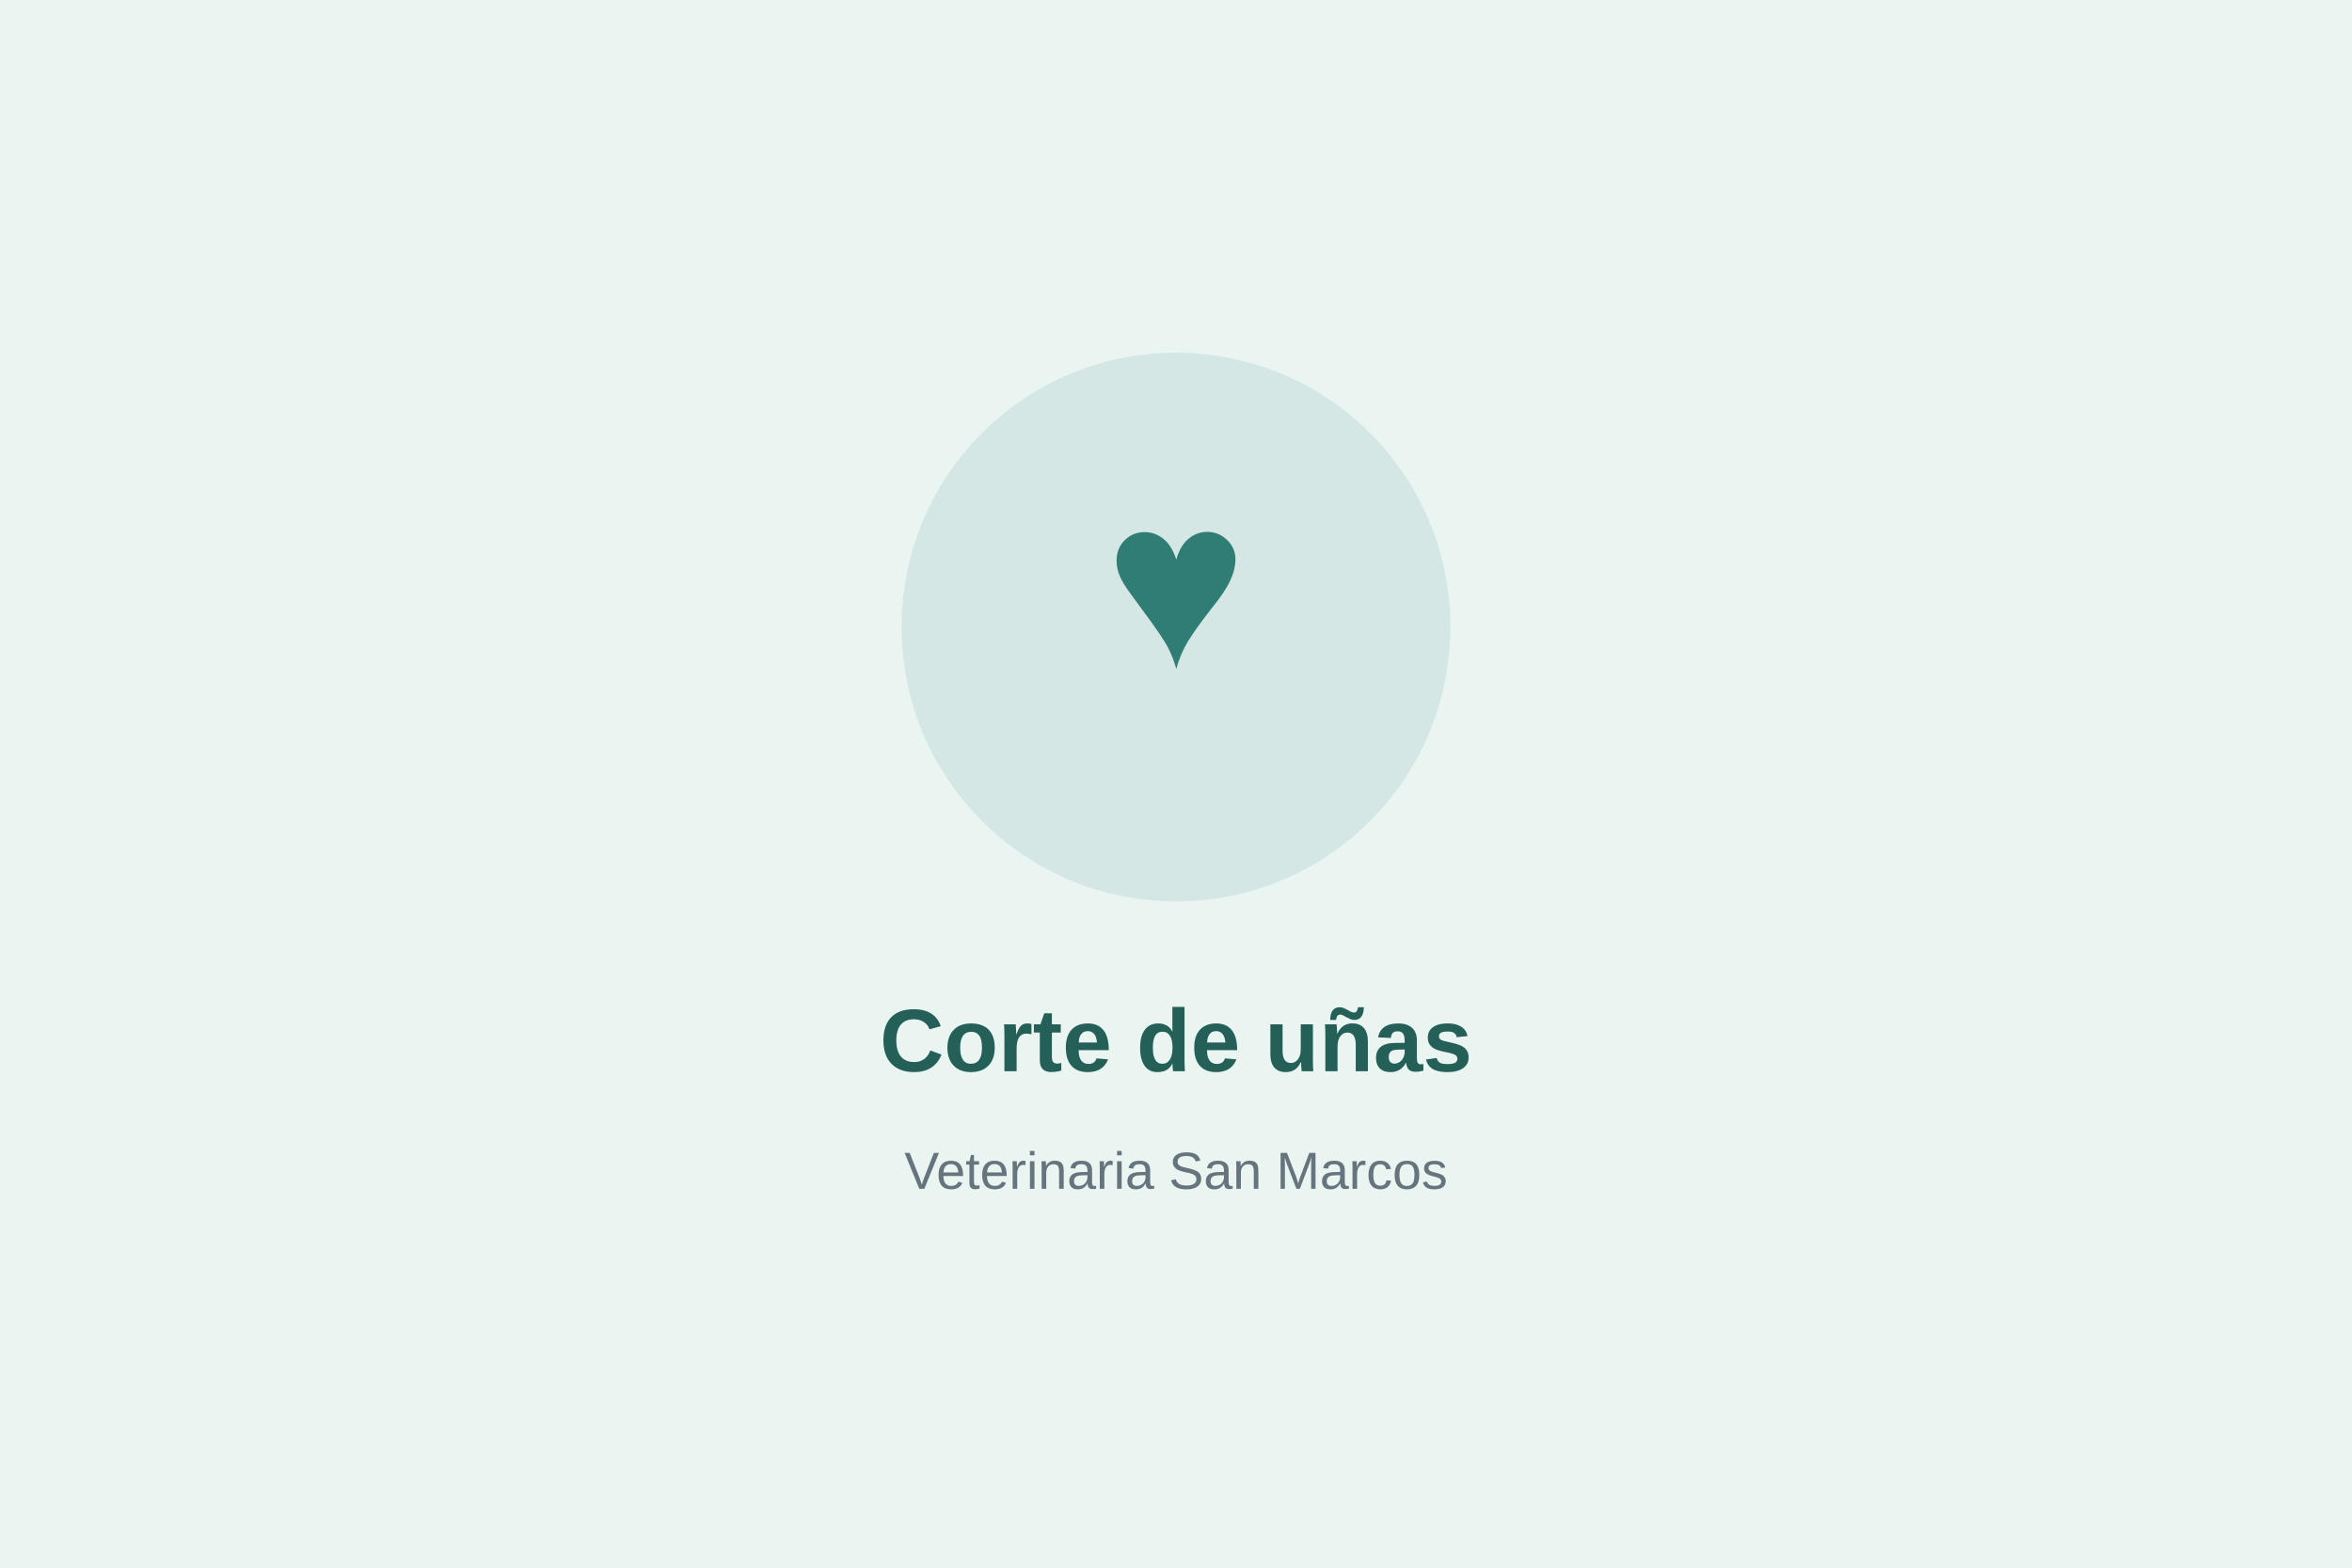
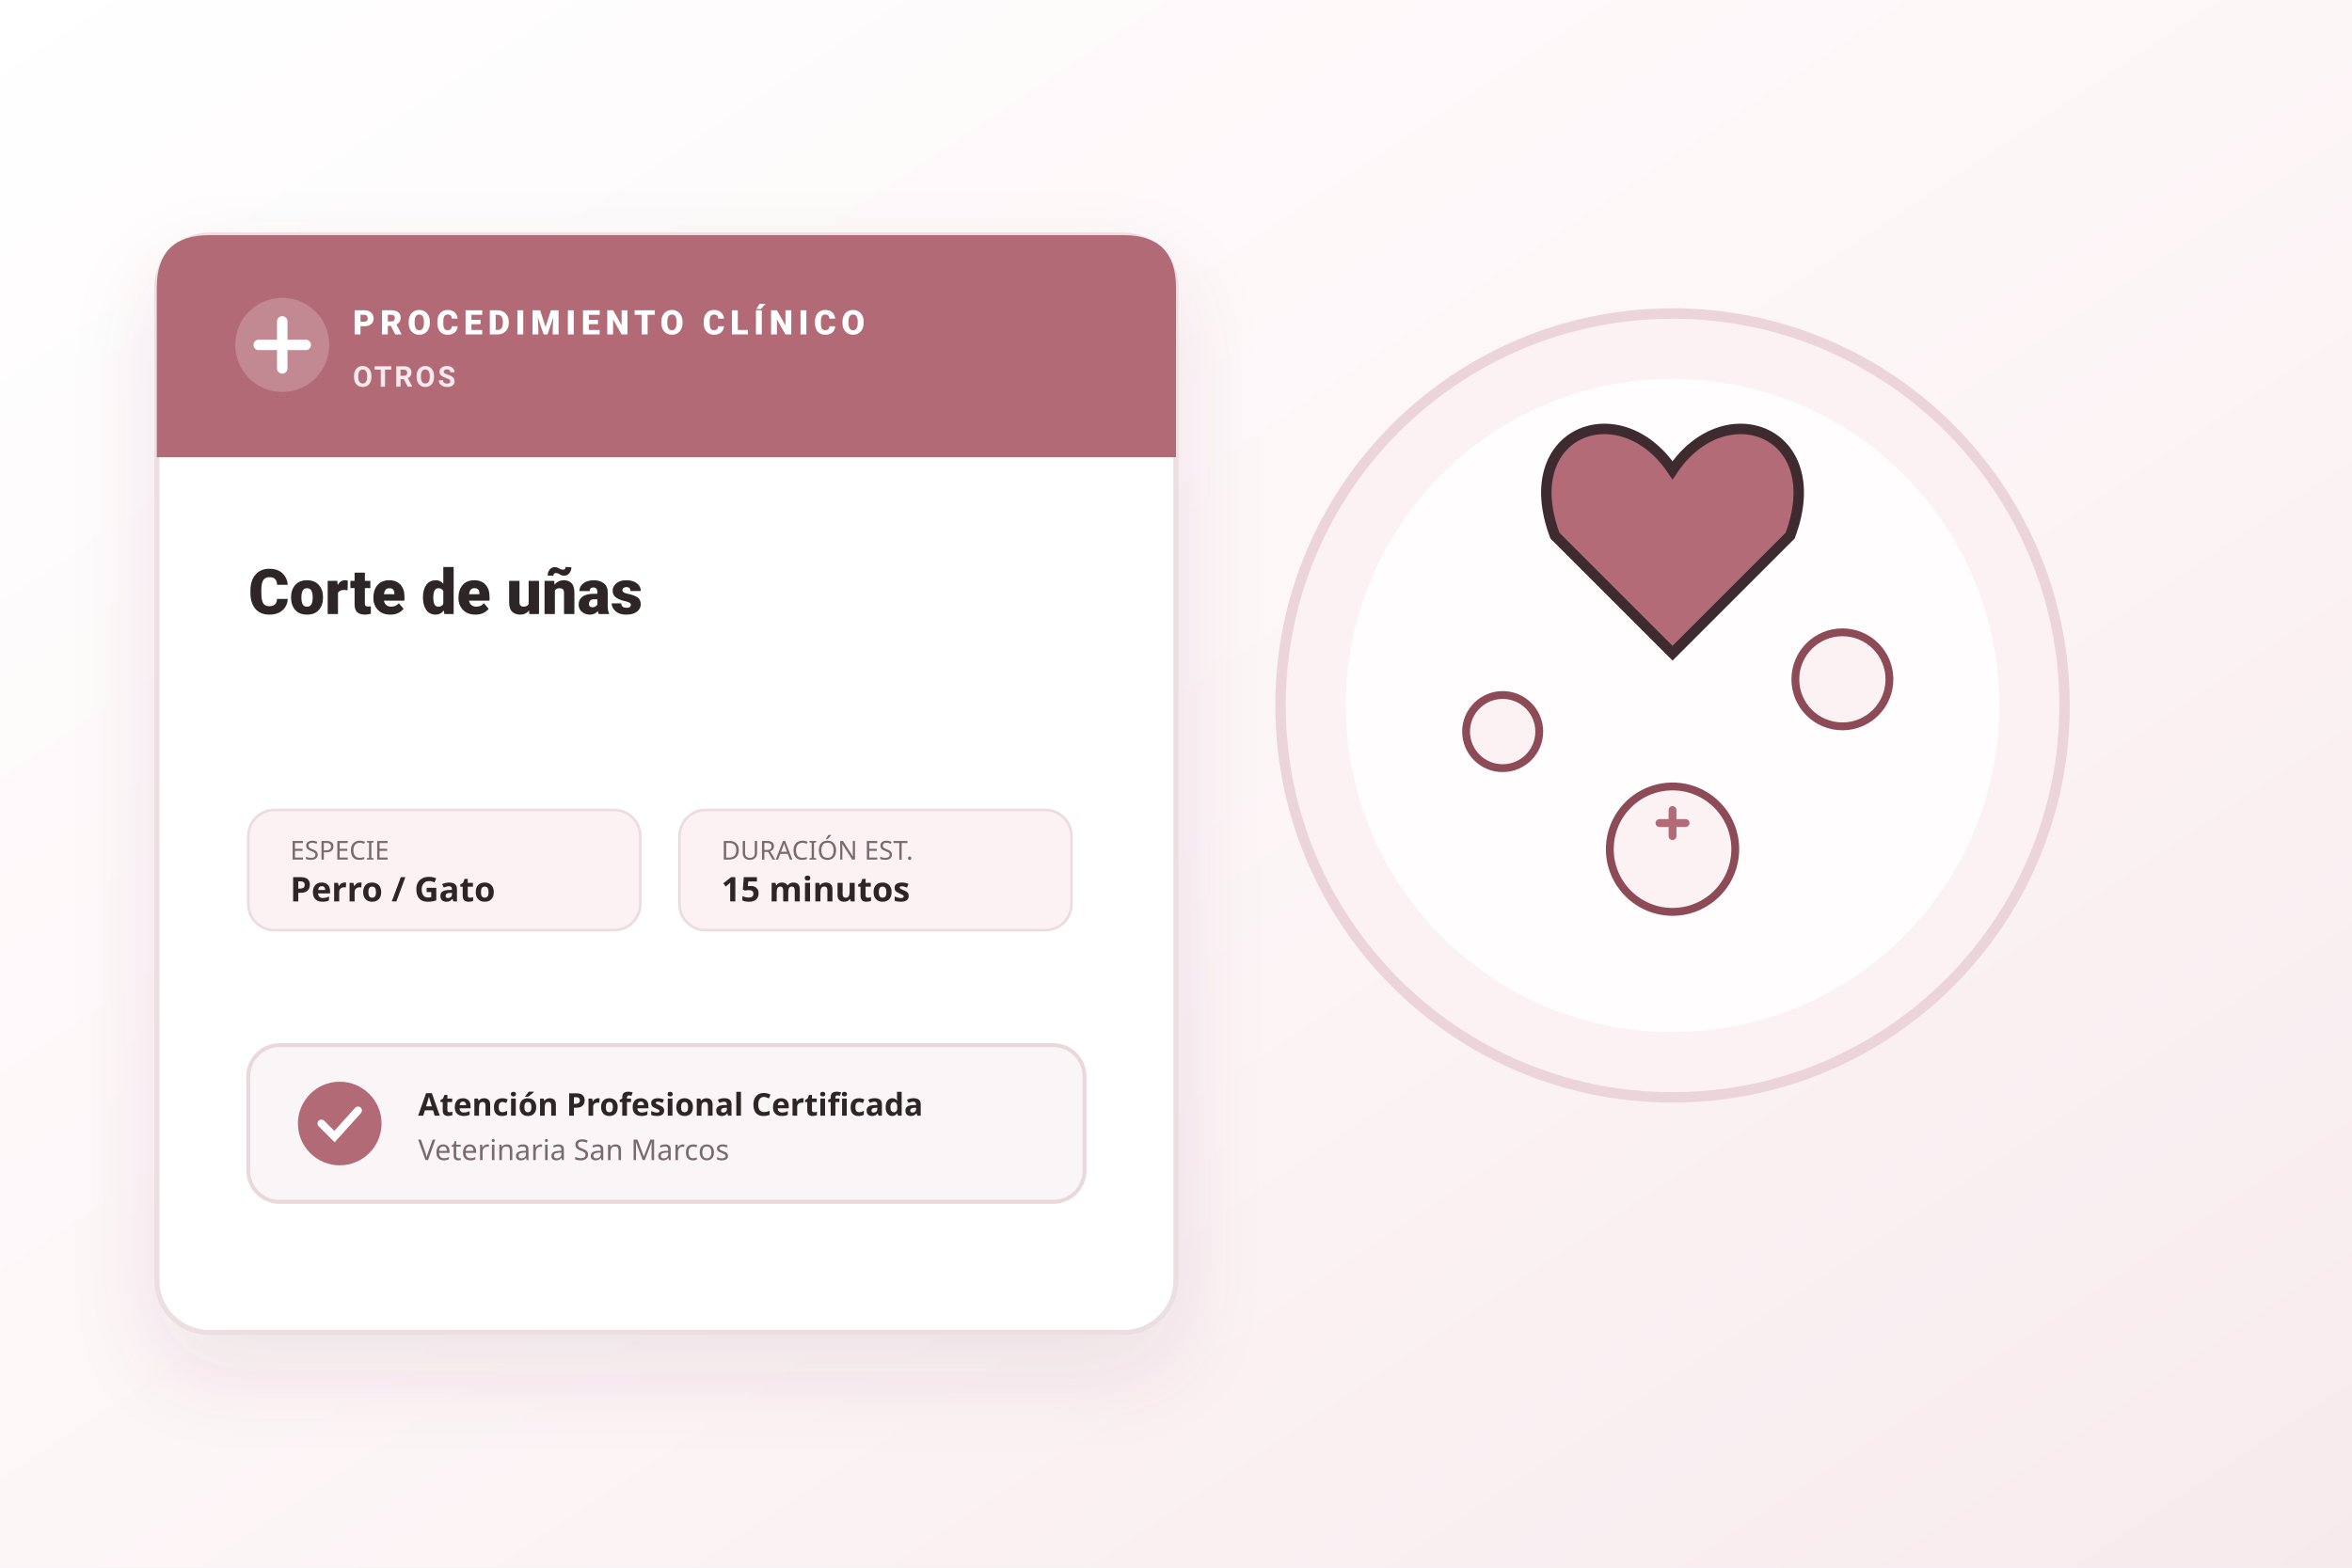
<svg xmlns="http://www.w3.org/2000/svg" width="900" height="600" viewBox="0 0 900 600">
-   <rect width="900" height="600" fill="#eaf5f2" />
-   <circle cx="450" cy="240" r="105" fill="#2f7d74" opacity=".12" />
-   <text x="450" y="255" text-anchor="middle" font-family="Arial, sans-serif" font-size="92" fill="#2f7d74">♥</text>
-   <text x="450" y="410" text-anchor="middle" font-family="Arial, sans-serif" font-size="34" font-weight="700" fill="#245f58">Corte de uñas</text>
-   <text x="450" y="455" text-anchor="middle" font-family="Arial, sans-serif" font-size="20" fill="#66757d">Veterinaria San Marcos</text>
+   <defs>
+     <linearGradient id="servBgGrad" x1="0%" y1="0%" x2="100%" y2="100%">
+       <stop offset="0%" stop-color="#ffffff" />
+       <stop offset="50%" stop-color="#fdf6f7" />
+       <stop offset="100%" stop-color="#f7eaed" />
+     </linearGradient>
+     <filter id="servShadow" x="-10%" y="-10%" width="130%" height="130%">
+       <feDropShadow dx="0" dy="14" stdDeviation="16" flood-color="#733b47" flood-opacity="0.1" />
+     </filter>
+   </defs>
+   <rect width="900" height="600" fill="url(#servBgGrad)" />
+   <g transform="translate(60, 90)" filter="url(#servShadow)">
+     <rect x="0" y="0" width="390" height="420" rx="20" fill="#ffffff" stroke="#ecdfe2" stroke-width="2" />
+     <path d="M 0,20 Q 0,0 20,0 L 370,0 Q 390,0 390,20 L 390,85 L 0,85 Z" fill="#b36b77" />
+     <g transform="translate(30, 24)">
+       <circle cx="18" cy="18" r="18" fill="#ffffff" opacity="0.2" />
+       <path d="M18,9 L18,27 M9,18 L27,18" stroke="#ffffff" stroke-width="4" stroke-linecap="round" />
+     </g>
+     <text x="75" y="38" font-family="'Segoe UI', Roboto, sans-serif" font-size="13" font-weight="800" fill="#ffffff" letter-spacing="2">PROCEDIMIENTO CLÍNICO</text>
+     <text x="75" y="58" font-family="'Segoe UI', Roboto, sans-serif" font-size="11" font-weight="600" fill="#faeaed" letter-spacing="1">OTROS</text>
+     <text x="35" y="145" font-family="'Segoe UI', Roboto, sans-serif" font-size="24" font-weight="800" fill="#2e2528">Corte de uñas</text>
+     <g transform="translate(35, 220)">
+       <rect x="0" y="0" width="150" height="46" rx="10" fill="#fcf2f4" stroke="#ecdce0" stroke-width="1" />
+       <text x="16" y="19" font-family="'Segoe UI', sans-serif" font-size="10" fill="#786b6f">ESPECIE</text>
+       <text x="16" y="35" font-family="'Segoe UI', sans-serif" font-size="13" font-weight="700" fill="#2e2528">Perro / Gato</text>
+       <rect x="165" y="0" width="150" height="46" rx="10" fill="#fcf2f4" stroke="#ecdce0" stroke-width="1" />
+       <text x="181" y="19" font-family="'Segoe UI', sans-serif" font-size="10" fill="#786b6f">DURACIÓN EST.</text>
+       <text x="181" y="35" font-family="'Segoe UI', sans-serif" font-size="13" font-weight="700" fill="#2e2528">15 minutos</text>
+     </g>
+     <g transform="translate(35, 310)">
+       <rect x="0" y="0" width="320" height="60" rx="12" fill="#faf5f6" stroke="#ebd8dc" stroke-width="1.5" />
+       <circle cx="35" cy="30" r="16" fill="#b36b77" />
+       <path d="M28,30 L33,35 L42,25" fill="none" stroke="#ffffff" stroke-width="3" stroke-linecap="round" />
+       <text x="65" y="27" font-family="'Segoe UI', sans-serif" font-size="12" font-weight="700" fill="#2e2528">Atención Profesional Certificada</text>
+       <text x="65" y="44" font-family="'Segoe UI', sans-serif" font-size="11" fill="#786b6f">Veterinaria San Marcos</text>
+     </g>
+   </g>
+   <g transform="translate(480, 90)">
+     <circle cx="160" cy="180" r="150" fill="#fcf2f4" stroke="#ebd5da" stroke-width="4" />
+     <circle cx="160" cy="180" r="125" fill="#ffffff" opacity="0.85" />
+     <path d="M 160,90 C 140,60 100,75 115,115 L 160,160 L 205,115 C 220,75 180,60 160,90 Z" fill="#b36b77" stroke="#3d2b2f" stroke-width="4" />
+     <circle cx="95" cy="190" r="14" fill="#fcf2f4" stroke="#8c4b56" stroke-width="3" />
+     <circle cx="225" cy="170" r="18" fill="#fcf2f4" stroke="#8c4b56" stroke-width="3" />
+     <circle cx="160" cy="235" r="24" fill="#fcf2f4" stroke="#8c4b56" stroke-width="3" />
+     <path d="M 155,225 L 165,225 M 160,220 L 160,230" stroke="#b36b77" stroke-width="3" stroke-linecap="round" />
+   </g>
</svg>
